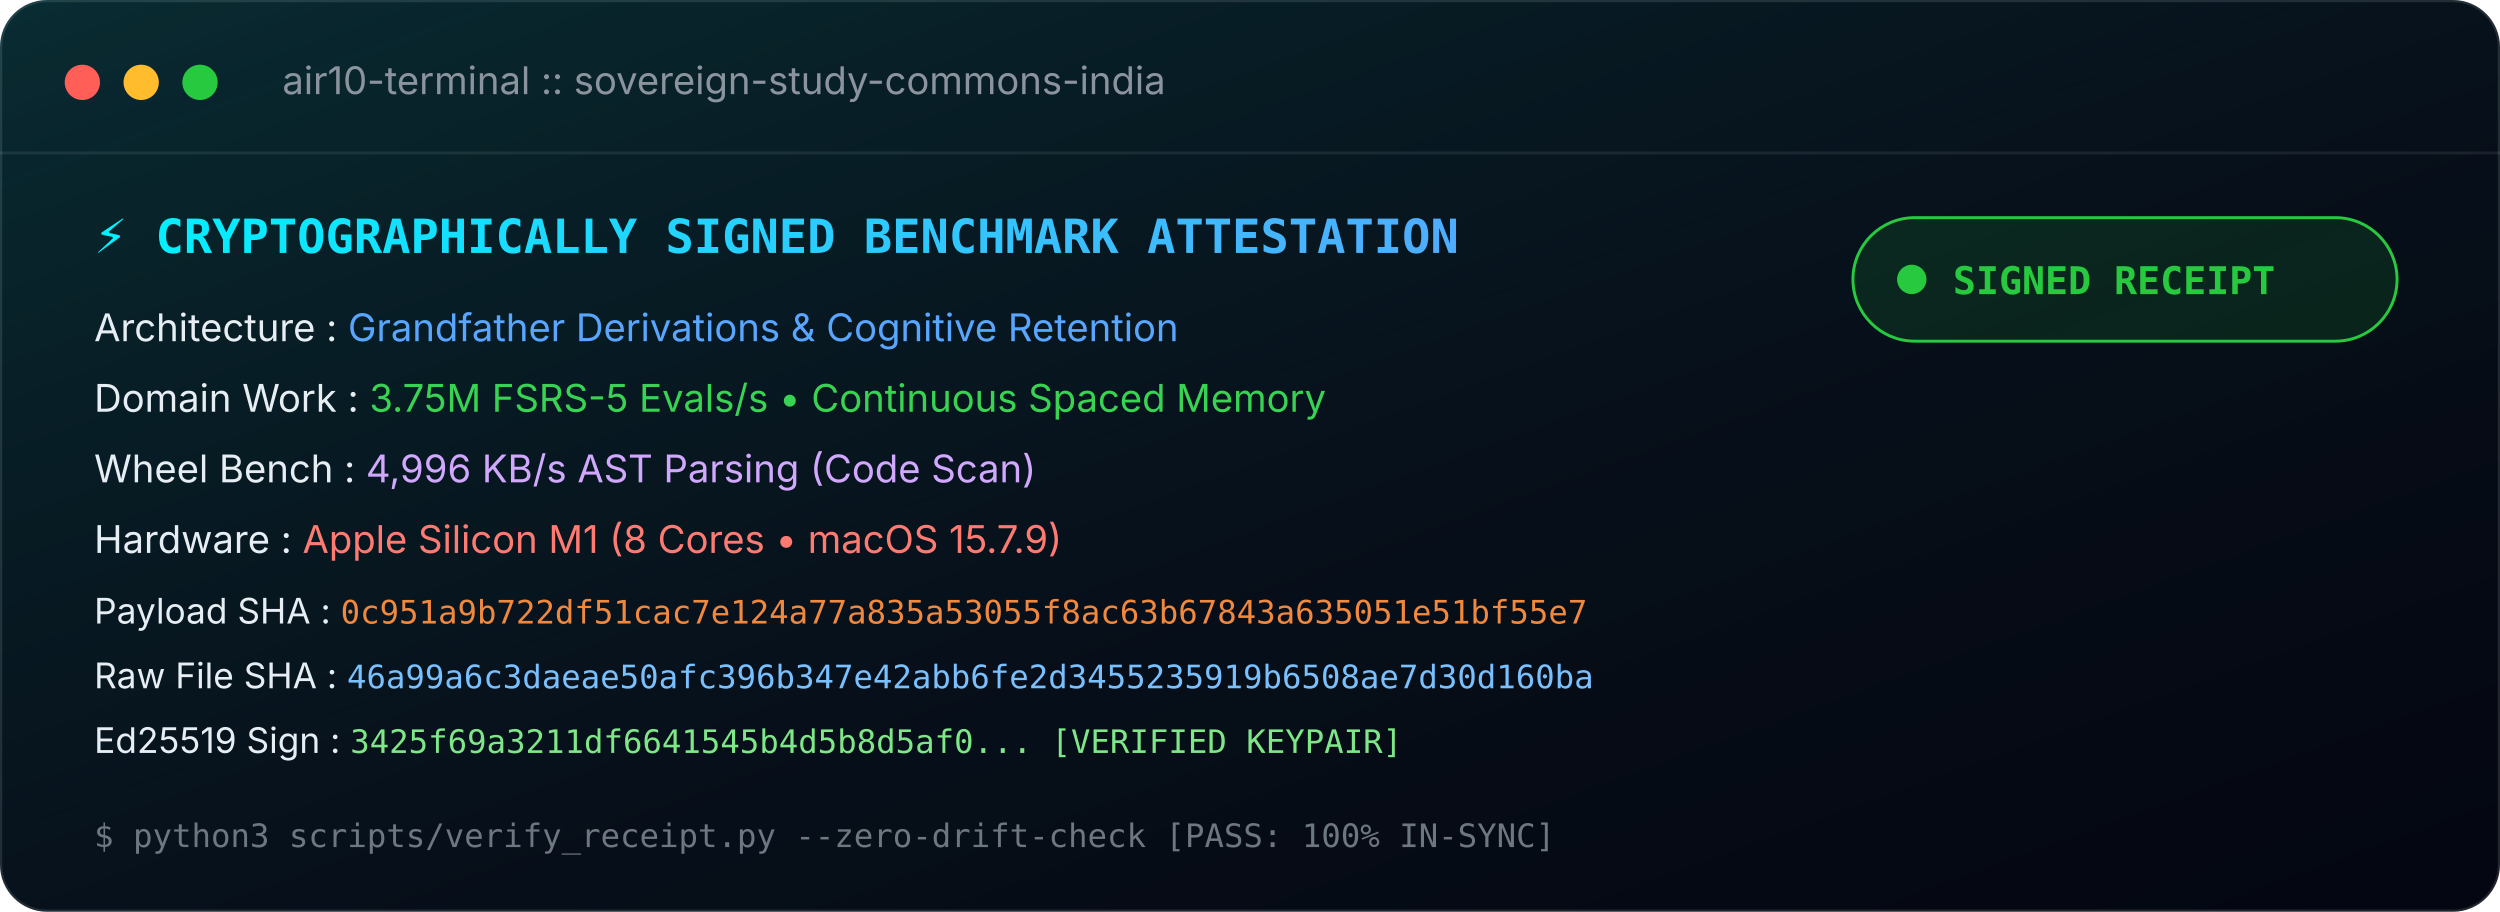
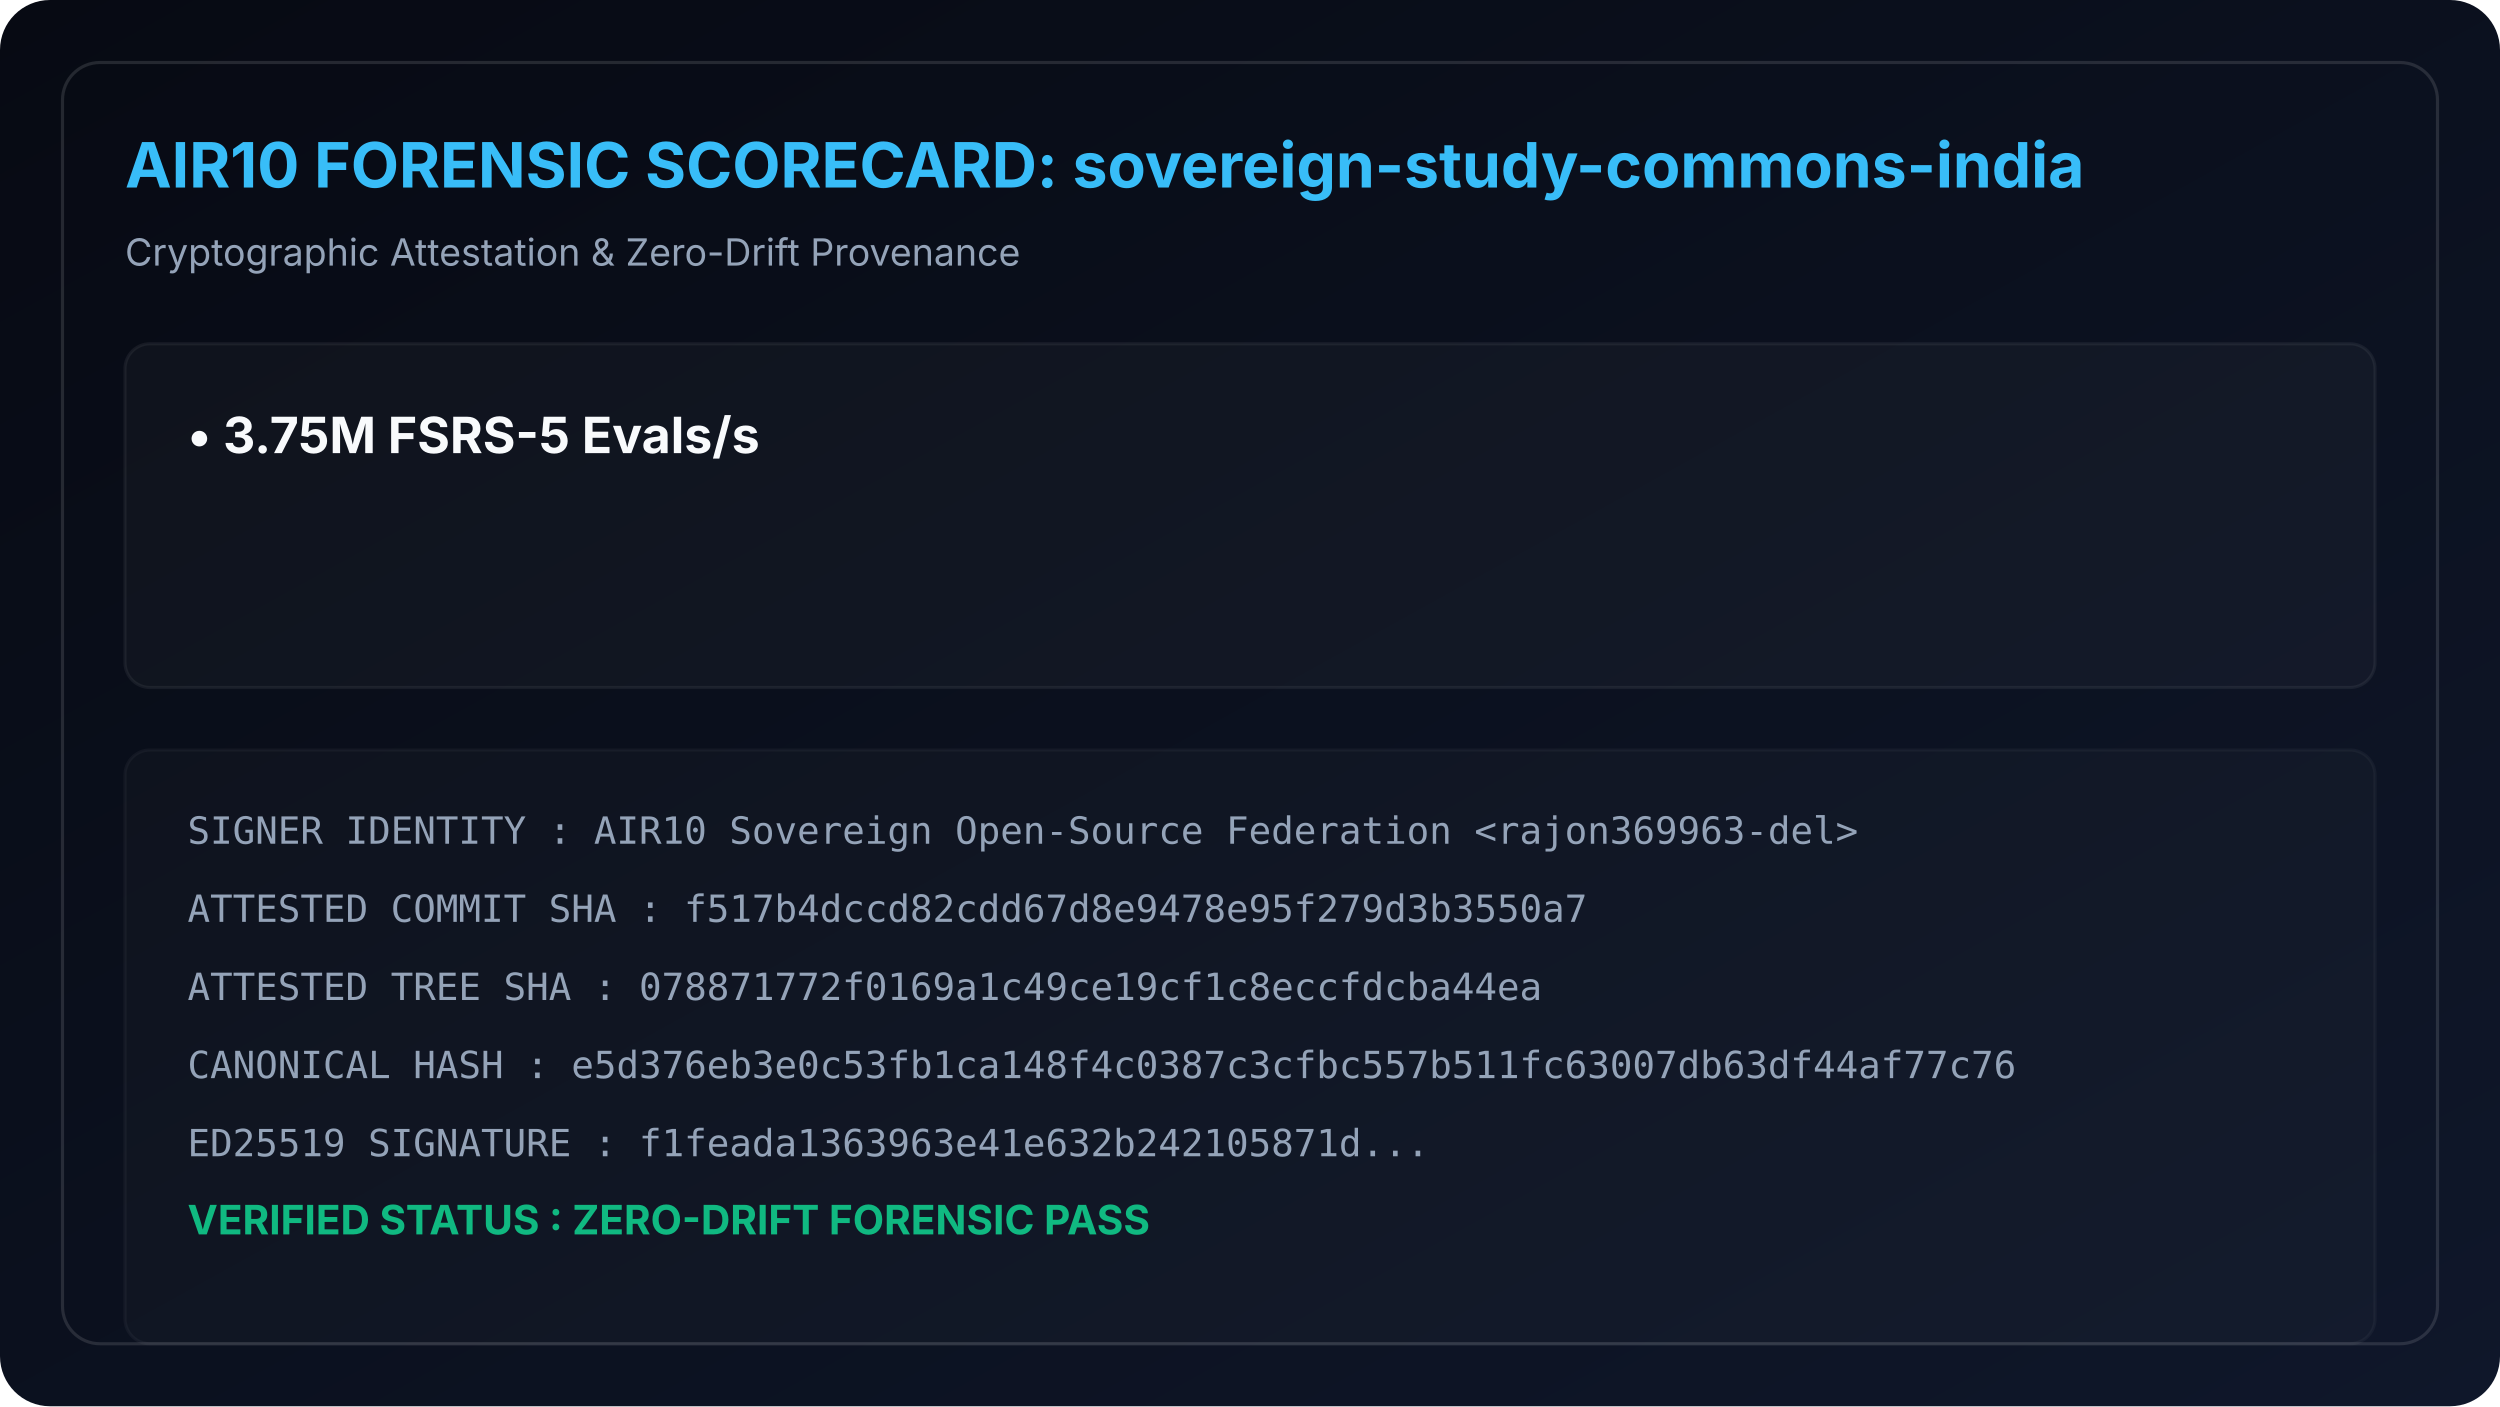
- <svg xmlns="http://www.w3.org/2000/svg" viewBox="0 0 850 310" width="100%" height="310">
+ <svg xmlns="http://www.w3.org/2000/svg" viewBox="0 0 800 450" width="800" height="450">
  <defs>
    <linearGradient id="bg" x1="0%" y1="0%" x2="100%" y2="100%">
-       <stop offset="0%" stop-color="#0a0f1d" />
-       <stop offset="100%" stop-color="#040711" />
-     </linearGradient>
-     <linearGradient id="accent" x1="0%" y1="0%" x2="100%" y2="0%">
-       <stop offset="0%" stop-color="#00f2fe" />
-       <stop offset="100%" stop-color="#4facfe" />
-     </linearGradient>
-     <linearGradient id="glow" x1="0%" y1="0%" x2="100%" y2="100%">
-       <stop offset="0%" stop-color="#00ffcc" stop-opacity="0.12" />
-       <stop offset="100%" stop-color="#000000" stop-opacity="0" />
+       <stop offset="0%" stop-color="#070a13" />
+       <stop offset="100%" stop-color="#0f172a" />
    </linearGradient>
  </defs>
-   <rect width="850" height="310" rx="16" fill="url(#bg)" stroke="rgba(255,255,255,0.12)" stroke-width="1.5" />
-   <rect width="850" height="310" rx="16" fill="url(#glow)" />
-   <circle cx="28" cy="28" r="6" fill="#ff5f56" />
-   <circle cx="48" cy="28" r="6" fill="#ffbd2e" />
-   <circle cx="68" cy="28" r="6" fill="#27c93f" />
-   <text x="96" y="32" fill="#8b949e" font-family="-apple-system, BlinkMacSystemFont, monospace" font-size="13">air10-terminal :: sovereign-study-commons-india</text>
-   <line x1="0" y1="52" x2="850" y2="52" stroke="rgba(255,255,255,0.08)" stroke-width="1" />
-   <text x="32" y="86" fill="url(#accent)" font-family="monospace" font-size="16" font-weight="bold">⚡ CRYPTOGRAPHICALLY SIGNED BENCHMARK ATTESTATION</text>
-   <text x="32" y="116" fill="#e6edf3" font-family="-apple-system, BlinkMacSystemFont, monospace" font-size="13">Architecture : <tspan fill="#58a6ff">Grandfather Derivations &amp; Cognitive Retention</tspan>
-   </text>
-   <text x="32" y="140" fill="#e6edf3" font-family="-apple-system, BlinkMacSystemFont, monospace" font-size="13">Domain Work  : <tspan fill="#39d353">3.75M FSRS-5 Evals/s • Continuous Spaced Memory</tspan>
-   </text>
-   <text x="32" y="164" fill="#e6edf3" font-family="-apple-system, BlinkMacSystemFont, monospace" font-size="13">Wheel Bench  : <tspan fill="#d2a8ff">4,996 KB/s AST Parsing (Code Scan)</tspan>
-   </text>
-   <text x="32" y="188" fill="#e6edf3" font-family="-apple-system, BlinkMacSystemFont, monospace" font-size="13">Hardware     : <tspan fill="#ff7b72">Apple Silicon M1 (8 Cores • macOS 15.7.9)</tspan>
-   </text>
-   <text x="32" y="212" fill="#e6edf3" font-family="-apple-system, BlinkMacSystemFont, monospace" font-size="12">Payload SHA  : <tspan fill="#f0883e" font-family="monospace" font-size="11">0c951a9b722df51cac7e124a77a835a53055f8ac63b67843a635051e51bf55e7</tspan>
-   </text>
-   <text x="32" y="234" fill="#e6edf3" font-family="-apple-system, BlinkMacSystemFont, monospace" font-size="12">Raw File SHA : <tspan fill="#79c0ff" font-family="monospace" font-size="11">46a99a6c3daeae50afc396b347e42abb6fe2d3455235919b6508ae7d30d160ba</tspan>
-   </text>
-   <text x="32" y="256" fill="#e6edf3" font-family="-apple-system, BlinkMacSystemFont, monospace" font-size="12">Ed25519 Sign : <tspan fill="#7ee787" font-family="monospace" font-size="11">3425f69a3211df6641545b4d5b8d5af0... [VERIFIED KEYPAIR]</tspan>
-   </text>
-   <rect x="630" y="74" width="185" height="42" rx="21" fill="rgba(39, 201, 63, 0.12)" stroke="#27c93f" stroke-width="1" />
-   <circle cx="650" cy="95" r="5" fill="#27c93f" />
-   <text x="664" y="100" fill="#27c93f" font-family="monospace" font-size="13" font-weight="bold">SIGNED RECEIPT</text>
-   <text x="32" y="288" fill="#6e7681" font-family="monospace" font-size="11">$ python3 scripts/verify_receipt.py --zero-drift-check [PASS: 100% IN-SYNC]</text>
+   <rect width="800" height="450" fill="url(#bg)" rx="16" />
+   <rect x="20" y="20" width="760" height="410" fill="none" stroke="rgba(255,255,255,0.12)" stroke-width="1" rx="12" />
+   <text x="40" y="60" fill="#38bdf8" font-family="-apple-system, system-ui, sans-serif" font-size="20" font-weight="700">AIR10 FORENSIC SCORECARD: sovereign-study-commons-india</text>
+   <text x="40" y="85" fill="#94a3b8" font-family="-apple-system, system-ui, sans-serif" font-size="12">Cryptographic Attestation &amp; Zero-Drift Provenance</text>
+   <rect x="40" y="110" width="720" height="110" fill="rgba(255,255,255,0.03)" rx="8" stroke="rgba(255,255,255,0.06)" />
+   <text x="60" y="145" fill="#f8fafc" font-family="-apple-system, system-ui, sans-serif" font-size="16" font-weight="700">• 3.75M FSRS-5 Evals/s</text>
+   <rect x="40" y="240" width="720" height="190" fill="rgba(255,255,255,0.02)" rx="8" stroke="rgba(255,255,255,0.04)" />
+   <text x="60" y="270" fill="#94a3b8" font-family="monospace" font-size="12">SIGNER IDENTITY     : AIR10 Sovereign Open-Source Federation &lt;rajon369963-del&gt;</text>
+   <text x="60" y="295" fill="#94a3b8" font-family="monospace" font-size="12">ATTESTED COMMIT SHA : f517b4dccd82cdd67d8e9478e95f279d3b3550a7</text>
+   <text x="60" y="320" fill="#94a3b8" font-family="monospace" font-size="12">ATTESTED TREE SHA   : 078871772f0169a1c49ce19cf1c8eccfdcba44ea</text>
+   <text x="60" y="345" fill="#94a3b8" font-family="monospace" font-size="12">CANONICAL HASH      : e5d376eb3e0c53fb1ca148f4c0387c3cfbc557b511fc63007db63df44af77c76</text>
+   <text x="60" y="370" fill="#94a3b8" font-family="monospace" font-size="12">ED25519 SIGNATURE   : f1feada1363963e41e632b242105871d...</text>
+   <text x="60" y="395" fill="#10b981" font-family="-apple-system, system-ui, sans-serif" font-size="13" font-weight="700">VERIFIED STATUS     : ZERO-DRIFT FORENSIC PASS</text>
</svg>
